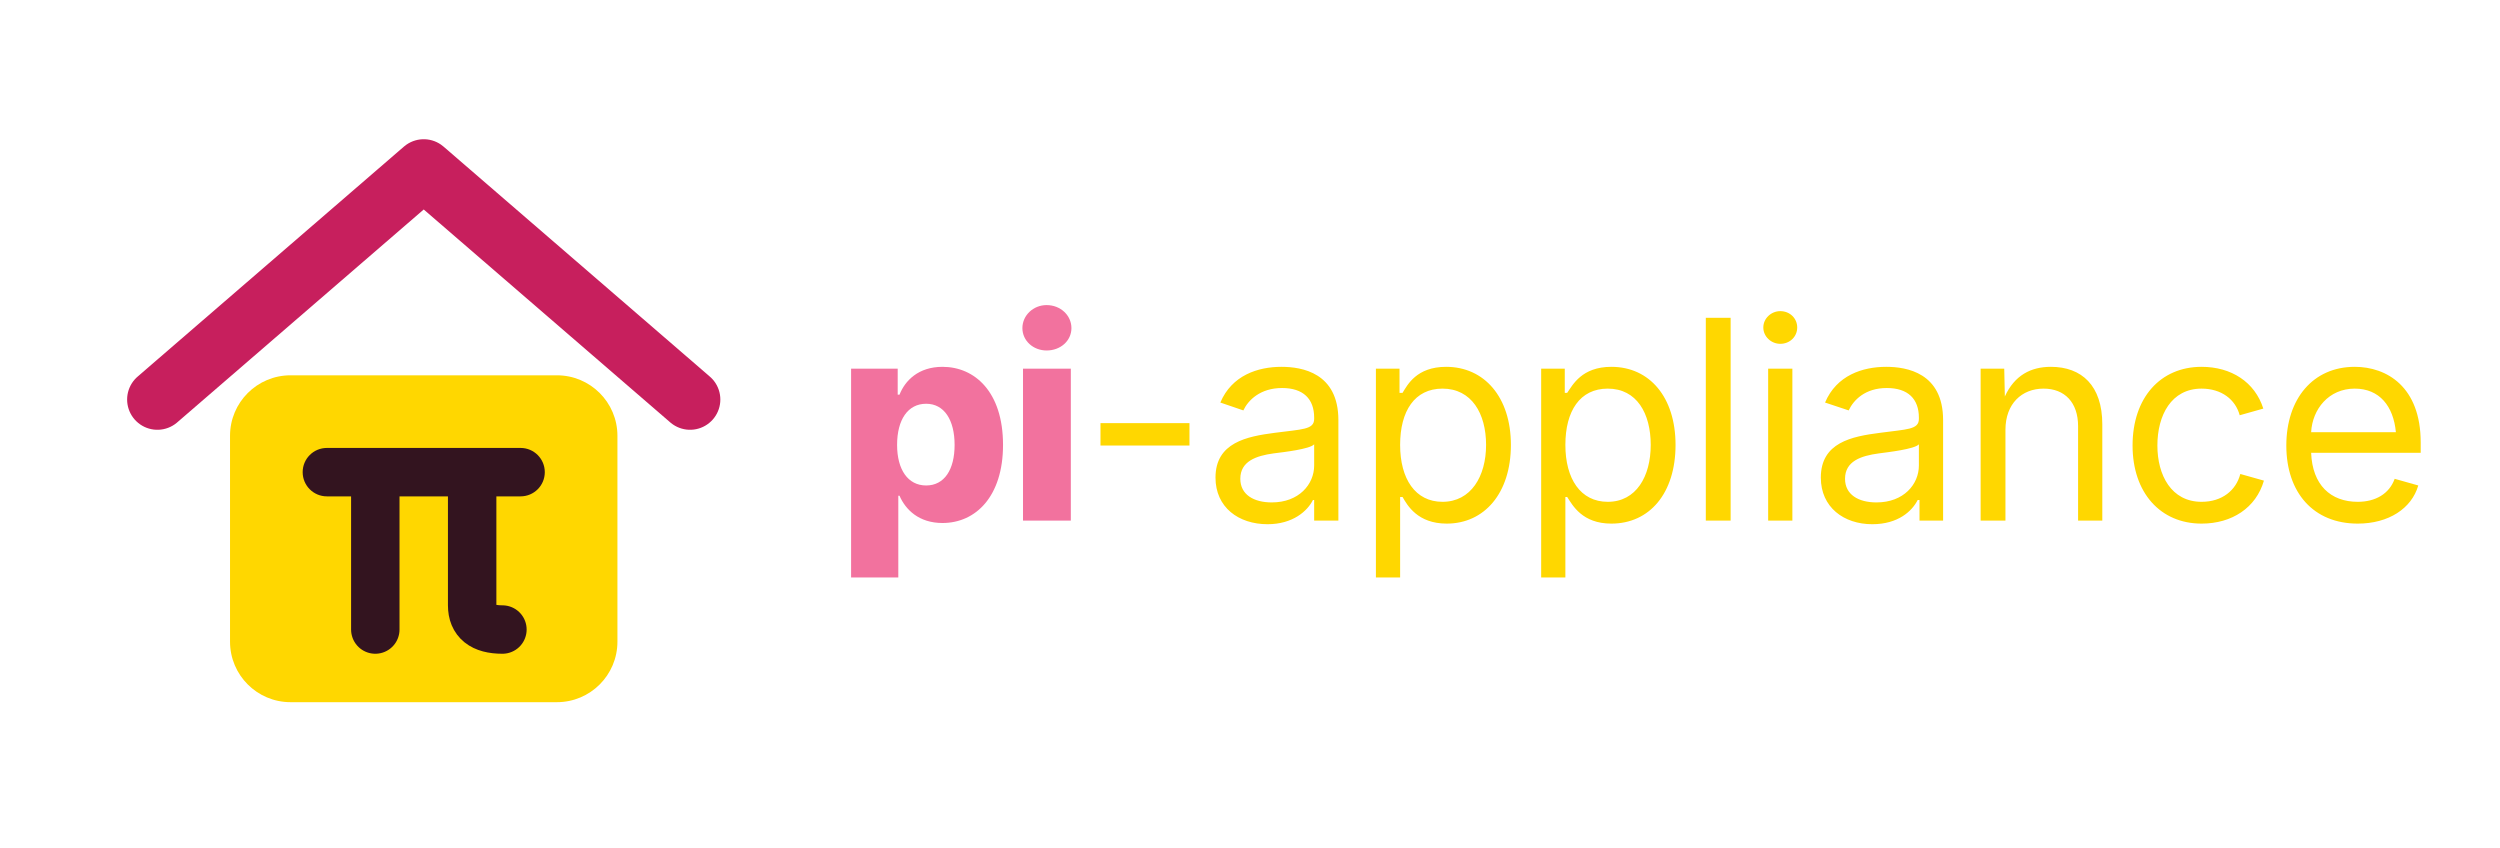
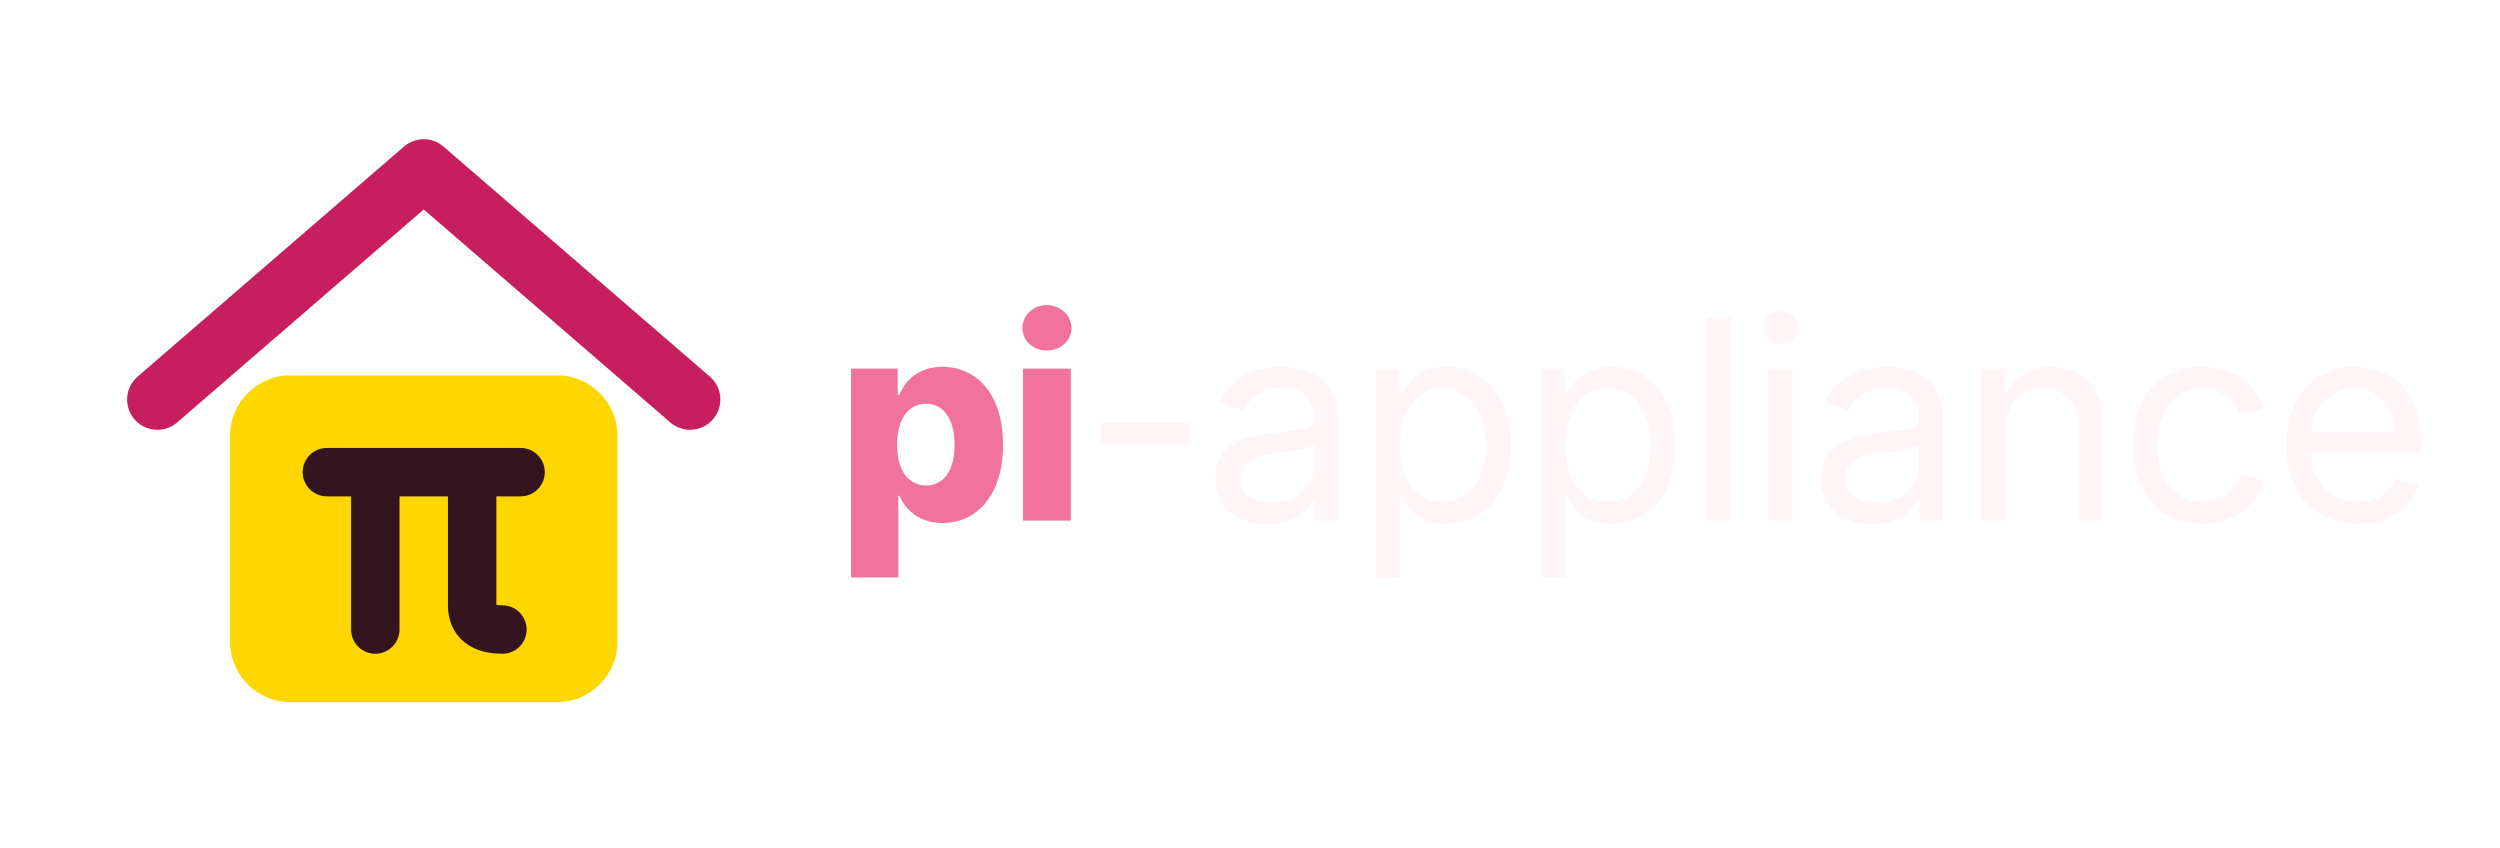
<svg xmlns="http://www.w3.org/2000/svg" viewBox="0 0 413 140" role="img" aria-label="pi-appliance">
  <g transform="translate(10 10)">
    <path d="M16 56 L60 18 L104 56" stroke="#C71F5D" stroke-width="10" stroke-linecap="round" stroke-linejoin="round" fill="none" />
    <rect x="28" y="52" width="64" height="54" rx="10" fill="#FFD700" />
    <rect x="40" y="64" width="40" height="8" rx="4" fill="#33141F" />
    <path d="M52 72 V94" stroke="#33141F" stroke-width="8" stroke-linecap="round" fill="none" />
    <path d="M68 72 V90 Q68 94 73 94" stroke="#33141F" stroke-width="8" stroke-linecap="round" fill="none" />
  </g>
  <path fill="#F2729E" d="M140.6 95.4H148.4V81.9H148.6C149.6 84.2 151.8 86.4 155.7 86.4C161.2 86.4 165.7 82 165.7 73.5C165.7 64.7 161 60.6 155.7 60.6C151.7 60.6 149.5 62.9 148.6 65.2H148.3V60.9H140.6ZM153 80.2C150 80.2 148.2 77.6 148.2 73.5C148.2 69.3 150 66.7 153 66.7C156 66.7 157.7 69.4 157.7 73.5C157.7 77.6 156 80.2 153 80.2Z M169 86H176.9V60.9H169ZM172.9 57.9C175.2 57.9 177 56.3 177 54.2C177 52.1 175.2 50.4 172.9 50.4C170.7 50.4 168.9 52.1 168.9 54.2C168.9 56.3 170.7 57.9 172.9 57.9Z" />
-   <path fill="#FFD700" d="M196.5 69.9H181.8V73.6H196.5Z M209.4 86.6C213.6 86.6 216 84.4 216.9 82.6H217.1V86H221.1V69.4C221.1 61.6 215.1 60.6 211.7 60.6C207.8 60.6 203.5 62 201.6 66.5L205.4 67.8C206.2 66.1 208.2 64.1 211.8 64.1C215.3 64.1 217.1 65.9 217.1 69V69.2C217.1 71 215.1 70.9 210.6 71.5C206 72.1 200.8 73.1 200.8 78.9C200.8 83.8 204.6 86.6 209.4 86.6ZM210.1 83C207.1 83 204.9 81.7 204.9 79.1C204.9 76.2 207.5 75.3 210.4 74.9C212 74.7 216.4 74.2 217.1 73.4V76.9C217.1 80 214.6 83 210.1 83Z M227.3 95.4H231.3V82.1H231.7C232.5 83.5 234.2 86.5 239 86.5C245.2 86.5 249.6 81.5 249.6 73.5C249.6 65.6 245.2 60.6 238.9 60.6C234 60.6 232.5 63.6 231.7 64.9H231.2V60.9H227.3ZM238.3 82.9C233.8 82.9 231.3 79.1 231.3 73.5C231.3 67.9 233.7 64.2 238.3 64.2C243.1 64.2 245.5 68.3 245.5 73.5C245.5 78.7 243 82.9 238.3 82.9Z M254.6 95.4H258.6V82.1H258.9C259.8 83.5 261.4 86.5 266.2 86.5C272.5 86.5 276.8 81.5 276.8 73.5C276.8 65.6 272.5 60.6 266.2 60.6C261.3 60.6 259.8 63.6 258.9 64.9H258.5V60.9H254.6ZM265.6 82.9C261.1 82.9 258.6 79.1 258.6 73.5C258.6 67.9 261 64.2 265.6 64.2C270.4 64.2 272.7 68.3 272.7 73.5C272.7 78.7 270.3 82.9 265.6 82.9Z M285.9 52.5H281.8V86H285.9Z M292.1 86H296.1V60.9H292.1ZM294.1 56.8C295.7 56.8 296.9 55.6 296.9 54.1C296.9 52.6 295.7 51.4 294.1 51.4C292.6 51.4 291.3 52.6 291.3 54.1C291.3 55.6 292.6 56.8 294.1 56.8Z M309.3 86.6C313.6 86.6 315.9 84.4 316.8 82.6H317.1V86H321V69.4C321 61.6 315 60.6 311.6 60.6C307.7 60.6 303.4 62 301.5 66.5L305.4 67.8C306.2 66.1 308.1 64.1 311.7 64.1C315.2 64.1 317 65.9 317 69V69.2C317 71 315 70.9 310.6 71.5C305.9 72.1 300.8 73.1 300.8 78.9C300.8 83.8 304.6 86.6 309.3 86.6ZM310 83C307 83 304.8 81.7 304.8 79.1C304.8 76.2 307.4 75.3 310.4 74.9C311.9 74.7 316.3 74.2 317 73.4V76.9C317 80 314.5 83 310 83Z M331.3 71C331.3 66.7 334 64.2 337.6 64.2C341.1 64.2 343.3 66.5 343.3 70.4V86H347.3V70.1C347.3 63.7 343.9 60.6 338.8 60.6C335.5 60.6 332.8 62 331.2 65.5L331.1 60.9H327.2V86H331.3Z M363.7 86.5C368.7 86.5 372.7 83.9 374 79.4L370.1 78.3C369.4 81 367.1 82.9 363.7 82.9C358.7 82.9 356.4 78.5 356.4 73.6C356.4 68.6 358.7 64.2 363.7 64.2C367 64.2 369.3 66 370 68.6L373.9 67.5C372.5 63.1 368.6 60.6 363.7 60.6C356.9 60.6 352.3 65.7 352.3 73.6C352.3 81.4 356.9 86.5 363.7 86.5Z M389.5 86.5C394.6 86.5 398.4 84 399.5 80.2L395.6 79.1C394.7 81.6 392.4 82.9 389.5 82.9C385 82.9 382 80.1 381.8 74.8H399.9V73.1C399.9 63.9 394.3 60.6 389 60.6C382.1 60.6 377.7 65.9 377.7 73.6C377.7 81.4 382.2 86.5 389.5 86.5ZM381.8 71.4C382 67.6 384.7 64.2 389 64.2C393.1 64.2 395.4 67.1 395.8 71.4Z" />
+   <path fill="#FFF5F7" d="M196.5 69.9H181.8V73.6H196.5Z M209.4 86.6C213.6 86.6 216 84.4 216.9 82.6H217.1V86H221.1V69.4C221.1 61.6 215.1 60.6 211.7 60.6C207.8 60.6 203.5 62 201.6 66.5L205.4 67.8C206.2 66.1 208.2 64.1 211.8 64.1C215.3 64.1 217.1 65.9 217.1 69V69.2C217.1 71 215.1 70.9 210.6 71.5C206 72.1 200.8 73.1 200.8 78.9C200.8 83.8 204.6 86.6 209.4 86.6ZM210.1 83C207.1 83 204.9 81.7 204.9 79.1C204.9 76.2 207.5 75.3 210.4 74.9C212 74.7 216.4 74.2 217.1 73.4V76.9C217.1 80 214.6 83 210.1 83Z M227.3 95.4H231.3V82.1H231.7C232.5 83.5 234.2 86.5 239 86.5C245.2 86.5 249.6 81.5 249.6 73.5C249.6 65.6 245.2 60.6 238.9 60.6C234 60.6 232.5 63.6 231.7 64.9H231.2V60.9H227.3ZM238.3 82.9C233.8 82.9 231.3 79.1 231.3 73.5C231.3 67.9 233.7 64.2 238.3 64.2C243.1 64.2 245.5 68.3 245.5 73.5C245.5 78.7 243 82.9 238.3 82.9Z M254.6 95.4H258.6V82.1H258.9C259.8 83.5 261.4 86.5 266.2 86.5C272.5 86.5 276.8 81.5 276.8 73.5C276.8 65.6 272.5 60.6 266.2 60.6C261.3 60.6 259.8 63.6 258.9 64.9H258.5V60.9H254.6ZM265.6 82.9C261.1 82.9 258.6 79.1 258.6 73.5C258.6 67.9 261 64.2 265.6 64.2C270.4 64.2 272.7 68.3 272.7 73.5C272.7 78.7 270.3 82.9 265.6 82.9Z M285.9 52.5H281.8V86H285.9Z M292.1 86H296.1V60.9H292.1ZM294.1 56.8C295.7 56.8 296.9 55.6 296.9 54.1C296.9 52.6 295.7 51.4 294.1 51.4C292.6 51.4 291.3 52.6 291.3 54.1C291.3 55.6 292.6 56.8 294.1 56.8Z M309.3 86.6C313.6 86.6 315.9 84.4 316.8 82.6H317.1V86H321V69.4C321 61.6 315 60.6 311.6 60.6C307.7 60.6 303.4 62 301.5 66.5L305.4 67.8C306.2 66.1 308.1 64.1 311.7 64.1C315.2 64.1 317 65.9 317 69V69.2C317 71 315 70.9 310.6 71.5C305.9 72.1 300.8 73.1 300.8 78.9C300.8 83.8 304.6 86.6 309.3 86.6ZM310 83C307 83 304.8 81.7 304.8 79.1C304.8 76.2 307.4 75.3 310.4 74.9C311.9 74.7 316.3 74.2 317 73.4V76.9C317 80 314.5 83 310 83Z M331.3 71C331.3 66.7 334 64.2 337.6 64.2C341.1 64.2 343.3 66.5 343.3 70.4V86H347.3V70.1C347.3 63.7 343.9 60.6 338.8 60.6C335.5 60.6 332.8 62 331.2 65.5L331.1 60.9H327.2V86H331.3Z M363.7 86.5C368.7 86.5 372.7 83.9 374 79.4L370.1 78.3C369.4 81 367.1 82.9 363.7 82.9C358.7 82.9 356.4 78.5 356.4 73.6C356.4 68.6 358.7 64.2 363.7 64.2C367 64.2 369.3 66 370 68.6L373.9 67.5C372.5 63.1 368.6 60.6 363.7 60.6C356.9 60.6 352.3 65.7 352.3 73.6C352.3 81.4 356.9 86.5 363.7 86.5Z M389.5 86.5C394.6 86.5 398.4 84 399.5 80.2L395.6 79.1C394.7 81.6 392.4 82.9 389.5 82.9C385 82.9 382 80.1 381.8 74.8H399.9V73.1C399.9 63.9 394.3 60.6 389 60.6C382.1 60.6 377.7 65.9 377.7 73.6C377.7 81.4 382.2 86.5 389.5 86.5ZM381.8 71.4C382 67.6 384.7 64.2 389 64.2C393.1 64.2 395.4 67.1 395.8 71.4Z" />
</svg>
